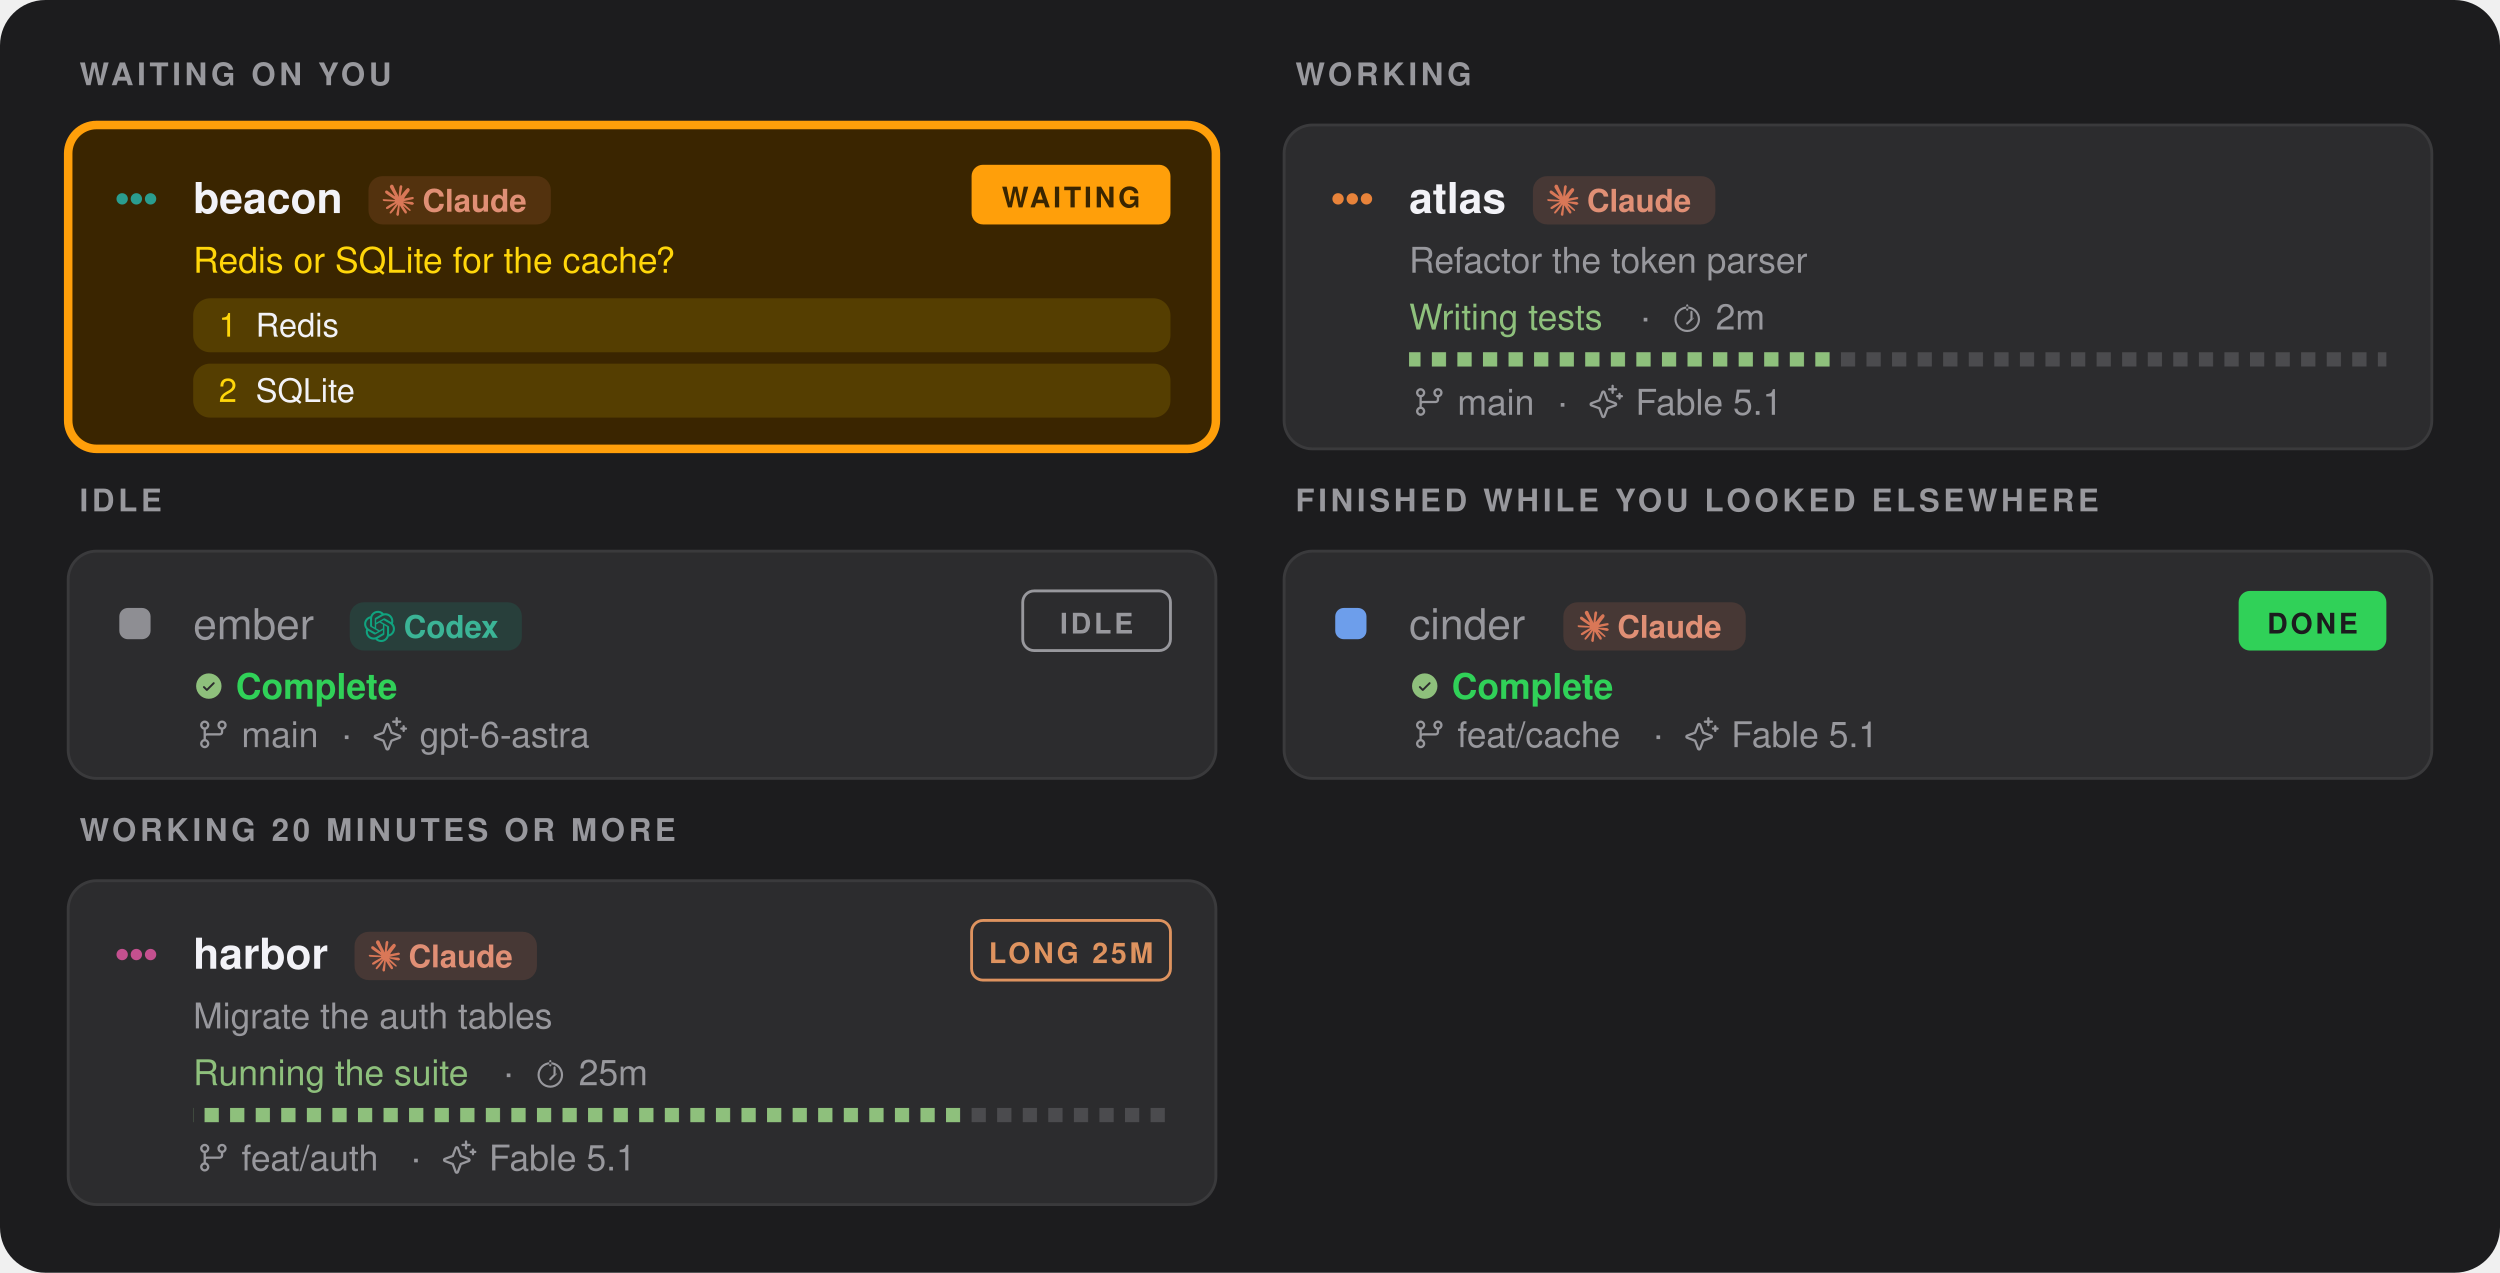
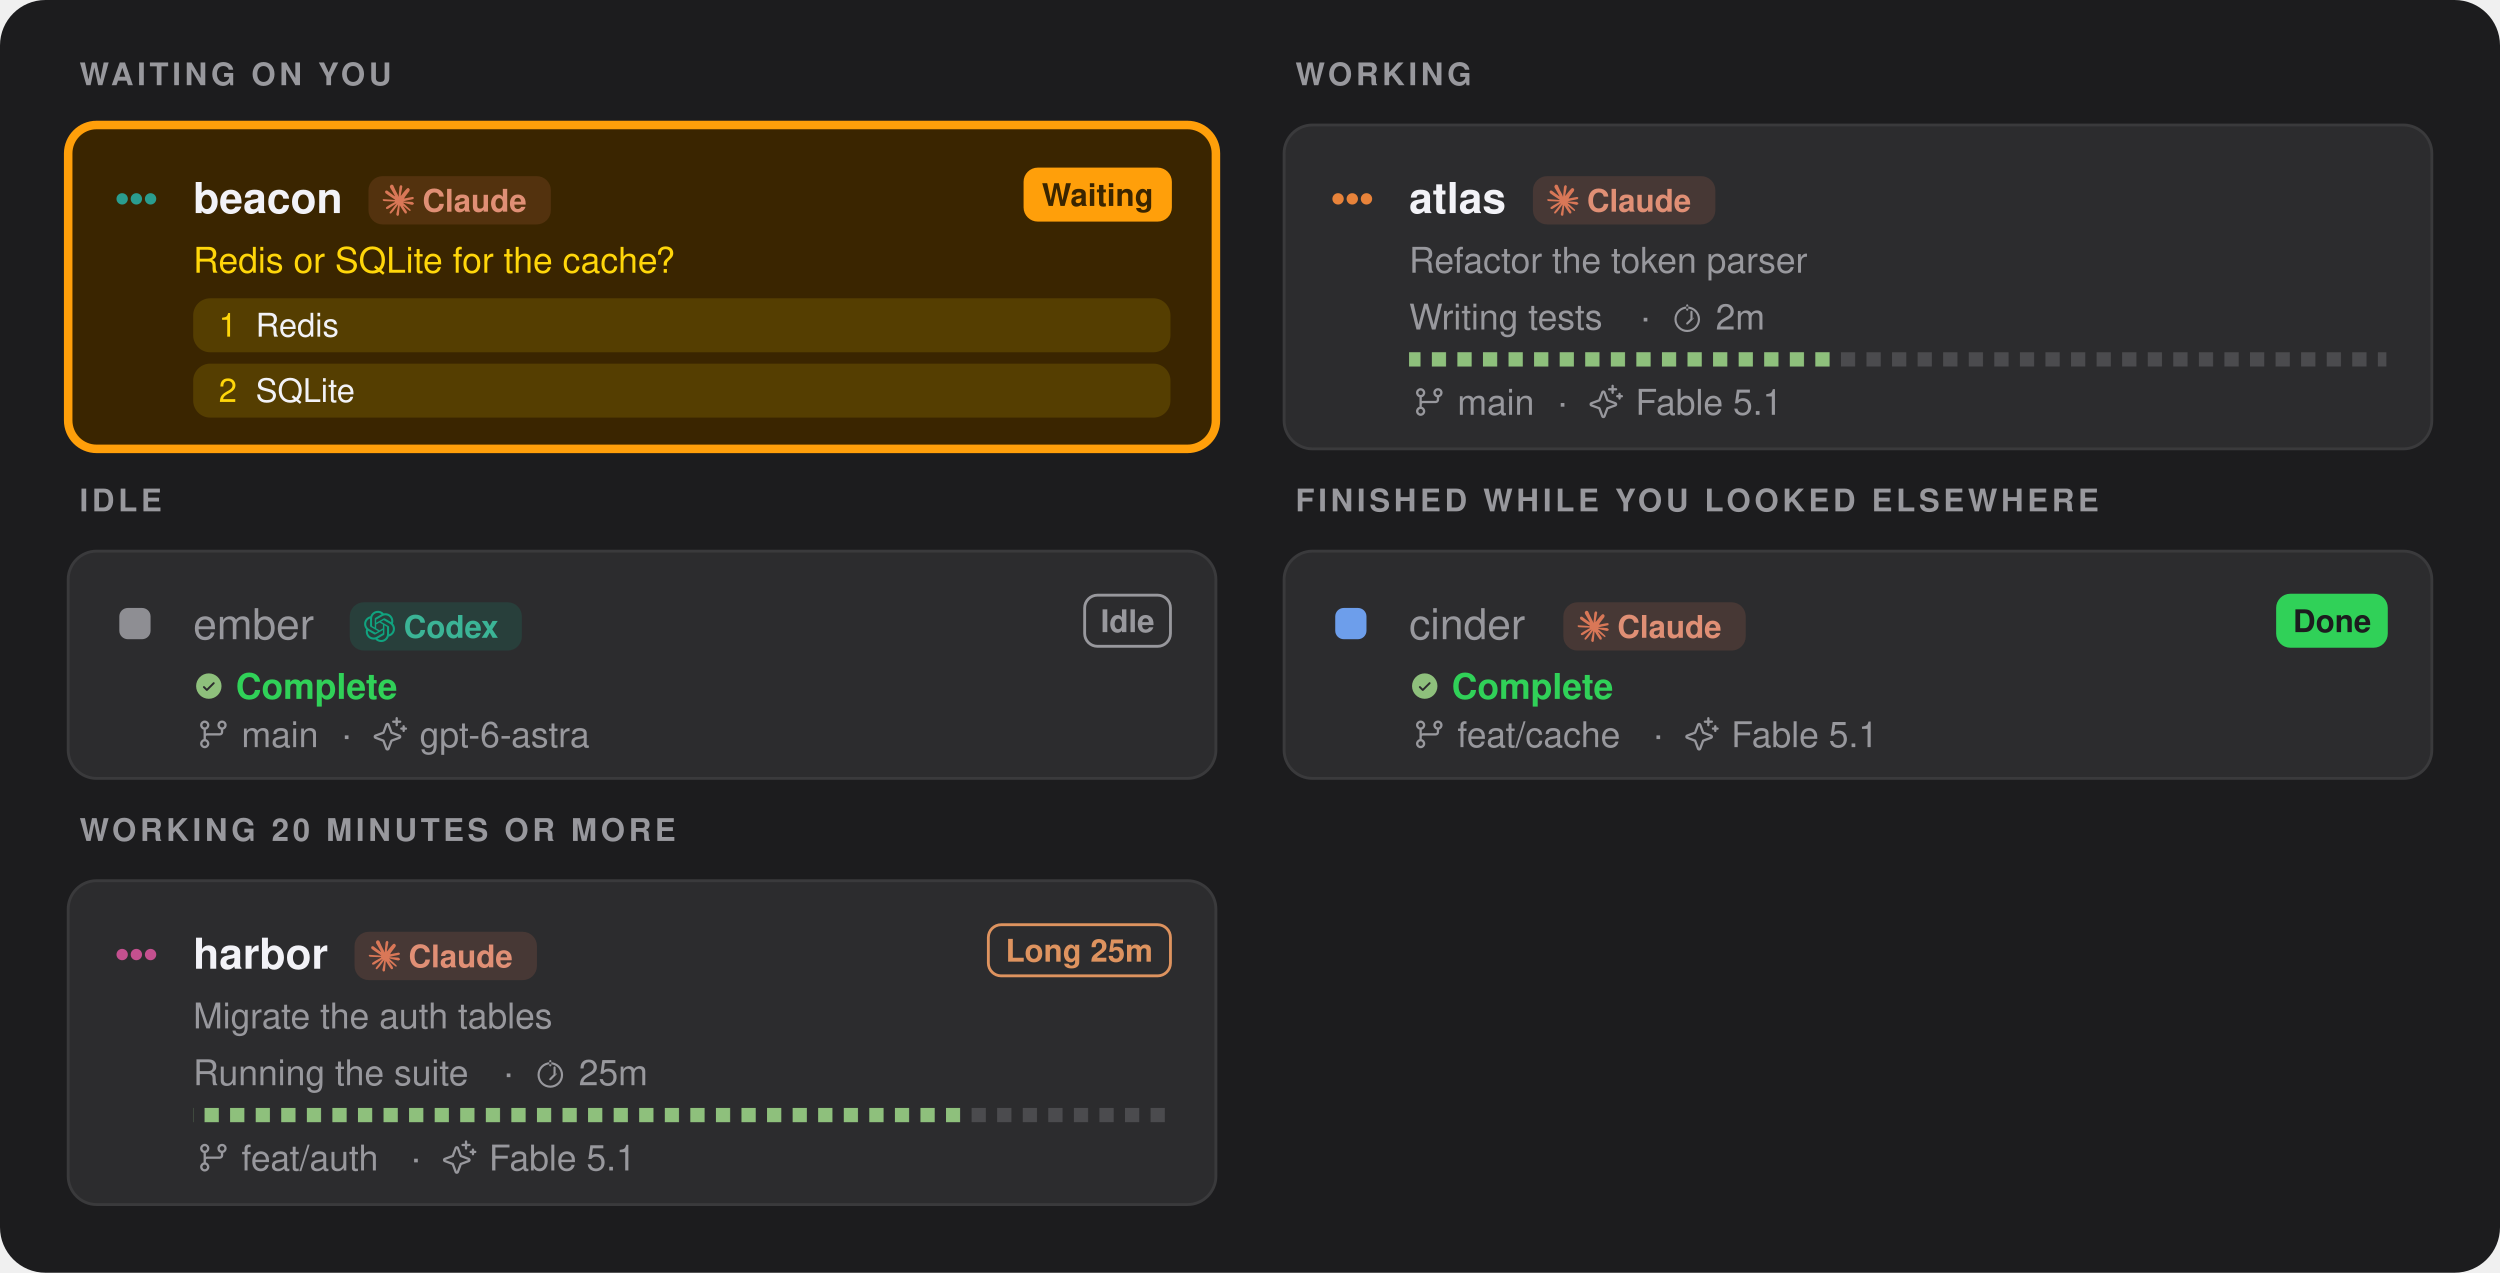
- <svg xmlns="http://www.w3.org/2000/svg" viewBox="0 0 880 448" width="880" role="img" aria-label="Five cards: one amber with a WAITING badge, its question and a button per answer, one at work with a report and ticks, one grey with an IDLE outline, one grey with a green DONE badge, and one at work for 25 minutes with a warm long badge">
+ <svg xmlns="http://www.w3.org/2000/svg" viewBox="0 0 880 448" width="880" role="img" aria-label="Five cards: one amber with a Waiting badge, its question and a button per answer, one at work with a report and ticks, one grey with an Idle outline, one grey with a green Done badge, and one at work for 25 minutes with a warm Long outline">
  <defs>
    <pattern id="tickmask" width="9" height="5" patternUnits="userSpaceOnUse">
      <rect width="5" height="5" fill="#ffffff" />
    </pattern>
    <mask id="tick">
      <rect width="880" height="448" fill="url(#tickmask)" />
    </mask>
  </defs>
  <rect width="880" height="448" rx="16" fill="#1c1c1e" />
  <text x="28" y="30" fill="#98989d" font-size="11" font-weight="700" font-family="-apple-system, BlinkMacSystemFont, 'Segoe UI', Helvetica, Arial, sans-serif" letter-spacing="1.3">WAITING ON YOU</text>
  <rect x="24" y="44" width="404" height="114" rx="10" fill="#3a2500" stroke="#ff9f0a" stroke-width="3" />
  <circle cx="43" cy="70" r="2" fill="#2a9d8f">
    <animate attributeName="opacity" values="0.25;1;0.25" dur="1.4s" begin="0.00s" repeatCount="indefinite" />
  </circle>
  <circle cx="48" cy="70" r="2" fill="#2a9d8f">
    <animate attributeName="opacity" values="0.25;1;0.25" dur="1.4s" begin="0.18s" repeatCount="indefinite" />
  </circle>
  <circle cx="53" cy="70" r="2" fill="#2a9d8f">
    <animate attributeName="opacity" values="0.25;1;0.25" dur="1.4s" begin="0.36s" repeatCount="indefinite" />
  </circle>
  <text x="68" y="75" fill="#f2f2f7" font-size="15" font-weight="600" font-family="-apple-system, BlinkMacSystemFont, 'Segoe UI', Helvetica, Arial, sans-serif">beacon</text>
  <rect x="129.7" y="62" width="64.2" height="17" rx="5" fill="#d97757" opacity="0.16" />
  <g transform="translate(134.7,65) scale(0.4583)" fill="#d97757">
    <path d="m4.714 15.956 4.717-2.647.079-.231-.079-.128h-.231l-.789-.049-2.696-.073-2.337-.097-2.265-.121-.571-.121-.534-.704.055-.352.48-.322.686.061 1.518.103 2.277.158 1.651.097 2.447.255h.389l.055-.158-.134-.097-.103-.097L6.973 9.836l-2.55-1.688-1.336-.971-.723-.492-.364-.461-.158-1.008.656-.723.88.061.225.061.892.686 1.906 1.475 2.489 1.834.364.303.146-.103.018-.073-.164-.273-1.354-2.447-1.445-2.489-.643-1.032-.17-.619c-.061-.255-.103-.467-.103-.729L6.287.134 6.7 0l.996.134.419.364.619 1.415 1.002 2.228 1.554 3.03.455.898.243.832.091.255h.158v-.146l.128-1.706.237-2.095.231-2.696.079-.759.376-.911.747-.492.583.279.48.686-.067.443-.285 1.852-.559 2.902-.364 1.943h.212l.243-.243.984-1.305 1.651-2.064.729-.82.85-.905.546-.431h1.032l.759 1.129-.34 1.166-1.062 1.348-.88 1.141-1.263 1.7-.789 1.36.073.109.188-.018 2.853-.607 1.542-.279 1.84-.316.832.389.091.395-.328.807-1.967.486-2.307.461-3.436.814-.043.03.049.061 1.548.146.662.036h1.621l3.018.225.789.522.474.638-.079.486-1.214.619-1.639-.389-3.825-.911-1.311-.328h-.182v.109l1.093 1.069 2.003 1.809 2.507 2.331.128.577-.322.455-.34-.049-2.204-1.657-.85-.747-1.925-1.621h-.128v.17l.443.65 2.344 3.521.121 1.081-.17.352-.607.212-.668-.121-1.372-1.925L14.38 17.959l-1.141-1.943-.14.079-.674 7.255-.316.37-.729.279-.607-.461-.322-.747.322-1.475.389-1.925.316-1.53.285-1.9.17-.631-.012-.043-.14.018-1.433 1.967-2.18 2.945-1.724 1.846-.413.164-.716-.37.067-.662.401-.589 2.386-3.036 1.439-1.882.929-1.087-.006-.158h-.055l-6.338 4.116-1.129.146-.486-.455.061-.747.231-.243 1.906-1.311Z" />
  </g>
  <text x="148.7" y="74.5" fill="#e08f75" font-size="11" font-weight="600" font-family="-apple-system, BlinkMacSystemFont, 'Segoe UI', Helvetica, Arial, sans-serif">Claude</text>
  <text x="68" y="96" fill="#ffd60a" font-size="12.5" font-weight="400" font-family="-apple-system, BlinkMacSystemFont, 'Segoe UI', Helvetica, Arial, sans-serif">Redis or SQLite for the cache?</text>
  <rect x="68" y="105" width="344" height="19" rx="6" fill="#ffd60a" fill-opacity=".14" />
  <text x="77" y="118.5" fill="#ffd60a" font-size="11.5" font-weight="500" font-family="-apple-system, BlinkMacSystemFont, 'Segoe UI', Helvetica, Arial, sans-serif">1</text>
  <text x="90" y="118.5" fill="#f2f2f7" font-size="11.5" font-weight="500" font-family="-apple-system, BlinkMacSystemFont, 'Segoe UI', Helvetica, Arial, sans-serif">Redis</text>
  <rect x="68" y="128" width="344" height="19" rx="6" fill="#ffd60a" fill-opacity=".14" />
  <text x="77" y="141.5" fill="#ffd60a" font-size="11.5" font-weight="500" font-family="-apple-system, BlinkMacSystemFont, 'Segoe UI', Helvetica, Arial, sans-serif">2</text>
  <text x="90" y="141.5" fill="#f2f2f7" font-size="11.5" font-weight="500" font-family="-apple-system, BlinkMacSystemFont, 'Segoe UI', Helvetica, Arial, sans-serif">SQLite</text>
  <g>
-     <rect x="342" y="58" width="70" height="21" rx="4" fill="#ff9f0a" stroke="none" />
-     <text x="377.0" y="73" fill="#3a2500" font-size="10" font-weight="700" letter-spacing="1" text-anchor="middle" font-family="-apple-system, BlinkMacSystemFont, 'Segoe UI', Helvetica, Arial, sans-serif">WAITING</text>
+     <rect x="360.8" y="59.5" width="51.2" height="18" rx="4.5" fill="#ff9f0a" stroke="#ff9f0a" />
+     <text x="386.4" y="72.5" fill="#3a2500" font-size="11" font-weight="600" text-anchor="middle" font-family="-apple-system, BlinkMacSystemFont, 'Segoe UI', Helvetica, Arial, sans-serif">Waiting</text>
  </g>
  <text x="456" y="30" fill="#98989d" font-size="11" font-weight="700" font-family="-apple-system, BlinkMacSystemFont, 'Segoe UI', Helvetica, Arial, sans-serif" letter-spacing="1.3">WORKING</text>
  <rect x="452" y="44" width="404" height="114" rx="10" fill="#2c2c2e" stroke="#3a3a3c" />
  <circle cx="471" cy="70" r="2" fill="#e8833a">
    <animate attributeName="opacity" values="0.25;1;0.25" dur="1.4s" begin="0.00s" repeatCount="indefinite" />
  </circle>
  <circle cx="476" cy="70" r="2" fill="#e8833a">
    <animate attributeName="opacity" values="0.25;1;0.25" dur="1.4s" begin="0.18s" repeatCount="indefinite" />
  </circle>
  <circle cx="481" cy="70" r="2" fill="#e8833a">
    <animate attributeName="opacity" values="0.25;1;0.25" dur="1.4s" begin="0.36s" repeatCount="indefinite" />
  </circle>
  <text x="496" y="75" fill="#f2f2f7" font-size="15" font-weight="600" font-family="-apple-system, BlinkMacSystemFont, 'Segoe UI', Helvetica, Arial, sans-serif">atlas</text>
  <rect x="539.6" y="62" width="64.2" height="17" rx="5" fill="#d97757" opacity="0.16" />
  <g transform="translate(544.6,65) scale(0.4583)" fill="#d97757">
    <path d="m4.714 15.956 4.717-2.647.079-.231-.079-.128h-.231l-.789-.049-2.696-.073-2.337-.097-2.265-.121-.571-.121-.534-.704.055-.352.48-.322.686.061 1.518.103 2.277.158 1.651.097 2.447.255h.389l.055-.158-.134-.097-.103-.097L6.973 9.836l-2.55-1.688-1.336-.971-.723-.492-.364-.461-.158-1.008.656-.723.88.061.225.061.892.686 1.906 1.475 2.489 1.834.364.303.146-.103.018-.073-.164-.273-1.354-2.447-1.445-2.489-.643-1.032-.17-.619c-.061-.255-.103-.467-.103-.729L6.287.134 6.7 0l.996.134.419.364.619 1.415 1.002 2.228 1.554 3.03.455.898.243.832.091.255h.158v-.146l.128-1.706.237-2.095.231-2.696.079-.759.376-.911.747-.492.583.279.48.686-.067.443-.285 1.852-.559 2.902-.364 1.943h.212l.243-.243.984-1.305 1.651-2.064.729-.82.85-.905.546-.431h1.032l.759 1.129-.34 1.166-1.062 1.348-.88 1.141-1.263 1.7-.789 1.36.073.109.188-.018 2.853-.607 1.542-.279 1.84-.316.832.389.091.395-.328.807-1.967.486-2.307.461-3.436.814-.043.03.049.061 1.548.146.662.036h1.621l3.018.225.789.522.474.638-.079.486-1.214.619-1.639-.389-3.825-.911-1.311-.328h-.182v.109l1.093 1.069 2.003 1.809 2.507 2.331.128.577-.322.455-.34-.049-2.204-1.657-.85-.747-1.925-1.621h-.128v.17l.443.65 2.344 3.521.121 1.081-.17.352-.607.212-.668-.121-1.372-1.925L14.38 17.959l-1.141-1.943-.14.079-.674 7.255-.316.37-.729.279-.607-.461-.322-.747.322-1.475.389-1.925.316-1.53.285-1.9.17-.631-.012-.043-.14.018-1.433 1.967-2.18 2.945-1.724 1.846-.413.164-.716-.37.067-.662.401-.589 2.386-3.036 1.439-1.882.929-1.087-.006-.158h-.055l-6.338 4.116-1.129.146-.486-.455.061-.747.231-.243 1.906-1.311Z" />
  </g>
  <text x="558.6" y="74.5" fill="#e08f75" font-size="11" font-weight="600" font-family="-apple-system, BlinkMacSystemFont, 'Segoe UI', Helvetica, Arial, sans-serif">Claude</text>
  <text x="496" y="96" fill="#98989d" font-size="12.5" font-weight="400" font-family="-apple-system, BlinkMacSystemFont, 'Segoe UI', Helvetica, Arial, sans-serif">Refactor the token parser</text>
-   <text x="496" y="116" fill="#8ec07c" font-size="12.5" font-weight="400" font-family="-apple-system, BlinkMacSystemFont, 'Segoe UI', Helvetica, Arial, sans-serif">Writing tests</text>
+   <text x="496" y="116" fill="#98989d" font-size="12.5" font-weight="400" font-family="-apple-system, BlinkMacSystemFont, 'Segoe UI', Helvetica, Arial, sans-serif">Writing tests</text>
  <text x="577.2" y="116" fill="#98989d" font-size="12.5" font-weight="400" font-family="-apple-system, BlinkMacSystemFont, 'Segoe UI', Helvetica, Arial, sans-serif">·</text>
  <g transform="translate(587.9,106) scale(0.0469)" fill="#98989d">
    <path d="M128,40a96,96,0,1,0,96,96A96.11,96.11,0,0,0,128,40Zm0,176a80,80,0,1,1,80-80A80.09,80.09,0,0,1,128,216Zm45.66-93.66a8,8,0,0,1,0,11.32l-40,40a8,8,0,0,1-11.32-11.32L152,132.69V80a8,8,0,0,1,16,0v58.34ZM128,72a8,8,0,0,1-8-8V32a8,8,0,0,1,16,0V64A8,8,0,0,1,128,72Z" />
  </g>
  <text x="603.9" y="116" fill="#98989d" font-size="12.5" font-weight="400" font-family="-apple-system, BlinkMacSystemFont, 'Segoe UI', Helvetica, Arial, sans-serif">2m</text>
  <g mask="url(#tick)">
    <rect x="496" y="124" width="344" height="5" fill="#f2f2f7" opacity="0.16" />
    <rect x="496" y="124" width="150" height="5" fill="#8ec07c" />
  </g>
  <g transform="translate(496,135) scale(0.0508)" fill="#98989d">
    <path d="M232,64a32,32,0,1,0-40,31v17a8,8,0,0,1-8,8H96a23.84,23.84,0,0,0-8,1.38V95a32,32,0,1,0-16,0v66a32,32,0,1,0,16,0V144a8,8,0,0,1,8-8h88a24,24,0,0,0,24-24V95A32.06,32.06,0,0,0,232,64ZM64,64A16,16,0,1,1,80,80,16,16,0,0,1,64,64ZM96,192a16,16,0,1,1-16-16A16,16,0,0,1,96,192ZM200,80a16,16,0,1,1,16-16A16,16,0,0,1,200,80Z" />
  </g>
  <text x="513" y="146" fill="#98989d" font-size="12.5" font-weight="400" font-family="-apple-system, BlinkMacSystemFont, 'Segoe UI', Helvetica, Arial, sans-serif">main</text>
  <text x="548.0" y="146" fill="#98989d" font-size="12.5" font-weight="400" font-family="-apple-system, BlinkMacSystemFont, 'Segoe UI', Helvetica, Arial, sans-serif">·</text>
  <g transform="translate(558.7,135) scale(0.0508)" fill="#98989d">
    <path d="M197.58,129.06,146,110l-19-51.62a15.92,15.92,0,0,0-29.88,0L78,110l-51.62,19a15.92,15.92,0,0,0,0,29.88L78,178l19,51.62a15.92,15.92,0,0,0,29.88,0L146,178l51.62-19a15.92,15.92,0,0,0,0-29.88ZM137,164.22a8,8,0,0,0-4.74,4.74L112,223.85,91.78,169A8,8,0,0,0,87,164.22L32.15,144,87,123.78A8,8,0,0,0,91.78,119L112,64.15,132.22,119a8,8,0,0,0,4.74,4.74L191.85,144ZM144,40a8,8,0,0,1,8-8h16V16a8,8,0,0,1,16,0V32h16a8,8,0,0,1,0,16H184V64a8,8,0,0,1-16,0V48H152A8,8,0,0,1,144,40ZM248,88a8,8,0,0,1-8,8h-8v8a8,8,0,0,1-16,0V96h-8a8,8,0,0,1,0-16h8V72a8,8,0,0,1,16,0v8h8A8,8,0,0,1,248,88Z" />
  </g>
  <text x="575.7" y="146" fill="#98989d" font-size="12.5" font-weight="400" font-family="-apple-system, BlinkMacSystemFont, 'Segoe UI', Helvetica, Arial, sans-serif">Fable 5.1</text>
  <text x="28" y="180" fill="#98989d" font-size="11" font-weight="700" font-family="-apple-system, BlinkMacSystemFont, 'Segoe UI', Helvetica, Arial, sans-serif" letter-spacing="1.3">IDLE</text>
  <rect x="24" y="194" width="404" height="80" rx="10" fill="#2c2c2e" stroke="#3a3a3c" />
  <rect x="42" y="214" width="11" height="11" rx="3" fill="#8e8e93" />
  <text x="68" y="225" fill="#98989d" font-size="15" font-weight="500" font-family="-apple-system, BlinkMacSystemFont, 'Segoe UI', Helvetica, Arial, sans-serif">ember</text>
  <rect x="123.1" y="212" width="60.6" height="17" rx="5" fill="#10a37f" opacity="0.16" />
  <g transform="translate(128.1,215) scale(0.4583)" fill="#10a37f">
    <path d="M22.282 9.821a5.985 5.985 0 0 0-.516-4.911 6.046 6.046 0 0 0-6.51-2.9A6.065 6.065 0 0 0 4.981 4.182a5.985 5.985 0 0 0-3.998 2.9 6.046 6.046 0 0 0 .743 7.097 5.98 5.98 0 0 0 .511 4.911 6.051 6.051 0 0 0 6.515 2.9A5.985 5.985 0 0 0 13.26 24a6.056 6.056 0 0 0 5.772-4.206 5.989 5.989 0 0 0 3.998-2.9 6.056 6.056 0 0 0-.748-7.073zm-9.022 12.608a4.476 4.476 0 0 1-2.876-1.041l.142-.08 4.778-2.758a.795.795 0 0 0 .393-.681v-6.737l2.02 1.169a.071.071 0 0 1 .038.052v5.583a4.504 4.504 0 0 1-4.495 4.494zm-9.661-4.125a4.471 4.471 0 0 1-.535-3.014l.142.085 4.783 2.758a.771.771 0 0 0 .781 0l5.843-3.369v2.332a.08.08 0 0 1-.033.061L9.74 19.95a4.499 4.499 0 0 1-6.141-1.646zM2.341 7.896a4.485 4.485 0 0 1 2.365-1.973V11.6a.766.766 0 0 0 .388.676l5.814 3.354-2.02 1.169a.076.076 0 0 1-.071 0l-4.83-2.787A4.504 4.504 0 0 1 2.341 7.872zm16.596 3.856L13.104 8.364 15.119 7.2a.076.076 0 0 1 .071 0l4.83 2.791a4.494 4.494 0 0 1-.676 8.104v-5.677a.79.79 0 0 0-.407-.667zm2.011-3.023l-.142-.085-4.774-2.782a.776.776 0 0 0-.785 0L9.409 9.23V6.897a.066.066 0 0 1 .028-.061l4.83-2.787a4.499 4.499 0 0 1 6.68 4.66zM8.306 12.863l-2.02-1.164a.08.08 0 0 1-.038-.057V6.074a4.499 4.499 0 0 1 7.376-3.454l-.142.081L8.704 5.459a.795.795 0 0 0-.393.681zm1.098-2.365l2.602-1.5 2.607 1.5v2.999l-2.597 1.5-2.607-1.5Z" />
  </g>
  <text x="142.1" y="224.5" fill="#3bb496" font-size="11" font-weight="600" font-family="-apple-system, BlinkMacSystemFont, 'Segoe UI', Helvetica, Arial, sans-serif">Codex</text>
  <g transform="translate(68,236) scale(0.043)" fill="#8ec07c">
    <path d="M128,24A104,104,0,1,0,232,128,104.11,104.11,0,0,0,128,24Zm45.66,85.66-56,56a8,8,0,0,1-11.32,0l-24-24a8,8,0,0,1,11.32-11.32L112,148.69l50.34-50.35a8,8,0,0,1,11.32,11.32Z" />
  </g>
  <text x="83" y="246" fill="#30d158" font-size="12.5" font-weight="600" font-family="-apple-system, BlinkMacSystemFont, 'Segoe UI', Helvetica, Arial, sans-serif">Complete</text>
  <g transform="translate(68,252) scale(0.0508)" fill="#98989d">
    <path d="M232,64a32,32,0,1,0-40,31v17a8,8,0,0,1-8,8H96a23.84,23.84,0,0,0-8,1.38V95a32,32,0,1,0-16,0v66a32,32,0,1,0,16,0V144a8,8,0,0,1,8-8h88a24,24,0,0,0,24-24V95A32.06,32.06,0,0,0,232,64ZM64,64A16,16,0,1,1,80,80,16,16,0,0,1,64,64ZM96,192a16,16,0,1,1-16-16A16,16,0,0,1,96,192ZM200,80a16,16,0,1,1,16-16A16,16,0,0,1,200,80Z" />
  </g>
  <text x="85" y="263" fill="#98989d" font-size="12.5" font-weight="400" font-family="-apple-system, BlinkMacSystemFont, 'Segoe UI', Helvetica, Arial, sans-serif">main</text>
  <text x="120.0" y="263" fill="#98989d" font-size="12.5" font-weight="400" font-family="-apple-system, BlinkMacSystemFont, 'Segoe UI', Helvetica, Arial, sans-serif">·</text>
  <g transform="translate(130.7,252) scale(0.0508)" fill="#98989d">
    <path d="M197.58,129.06,146,110l-19-51.62a15.92,15.92,0,0,0-29.88,0L78,110l-51.62,19a15.92,15.92,0,0,0,0,29.88L78,178l19,51.62a15.92,15.92,0,0,0,29.88,0L146,178l51.62-19a15.92,15.92,0,0,0,0-29.88ZM137,164.22a8,8,0,0,0-4.74,4.74L112,223.85,91.78,169A8,8,0,0,0,87,164.22L32.15,144,87,123.78A8,8,0,0,0,91.78,119L112,64.15,132.22,119a8,8,0,0,0,4.74,4.74L191.85,144ZM144,40a8,8,0,0,1,8-8h16V16a8,8,0,0,1,16,0V32h16a8,8,0,0,1,0,16H184V64a8,8,0,0,1-16,0V48H152A8,8,0,0,1,144,40ZM248,88a8,8,0,0,1-8,8h-8v8a8,8,0,0,1-16,0V96h-8a8,8,0,0,1,0-16h8V72a8,8,0,0,1,16,0v8h8A8,8,0,0,1,248,88Z" />
  </g>
  <text x="147.7" y="263" fill="#98989d" font-size="12.5" font-weight="400" font-family="-apple-system, BlinkMacSystemFont, 'Segoe UI', Helvetica, Arial, sans-serif">gpt-6-astra</text>
  <g>
-     <rect x="360" y="208" width="52" height="21" rx="4" fill="none" stroke="#98989d" />
-     <text x="386.0" y="223" fill="#98989d" font-size="10" font-weight="700" letter-spacing="1" text-anchor="middle" font-family="-apple-system, BlinkMacSystemFont, 'Segoe UI', Helvetica, Arial, sans-serif">IDLE</text>
+     <rect x="381.8" y="209.5" width="30.2" height="18" rx="4.5" fill="none" stroke="#98989d" />
+     <text x="396.9" y="222.5" fill="#98989d" font-size="11" font-weight="600" text-anchor="middle" font-family="-apple-system, BlinkMacSystemFont, 'Segoe UI', Helvetica, Arial, sans-serif">Idle</text>
  </g>
  <text x="456" y="180" fill="#98989d" font-size="11" font-weight="700" font-family="-apple-system, BlinkMacSystemFont, 'Segoe UI', Helvetica, Arial, sans-serif" letter-spacing="1.3">FINISHED WHILE YOU LOOKED ELSEWHERE</text>
  <rect x="452" y="194" width="404" height="80" rx="10" fill="#2c2c2e" stroke="#3a3a3c" />
  <rect x="470" y="214" width="11" height="11" rx="3" fill="#6d9eeb" />
  <text x="496" y="225" fill="#98989d" font-size="15" font-weight="500" font-family="-apple-system, BlinkMacSystemFont, 'Segoe UI', Helvetica, Arial, sans-serif">cinder</text>
  <rect x="550.3" y="212" width="64.2" height="17" rx="5" fill="#d97757" opacity="0.16" />
  <g transform="translate(555.3,215) scale(0.4583)" fill="#d97757">
    <path d="m4.714 15.956 4.717-2.647.079-.231-.079-.128h-.231l-.789-.049-2.696-.073-2.337-.097-2.265-.121-.571-.121-.534-.704.055-.352.48-.322.686.061 1.518.103 2.277.158 1.651.097 2.447.255h.389l.055-.158-.134-.097-.103-.097L6.973 9.836l-2.55-1.688-1.336-.971-.723-.492-.364-.461-.158-1.008.656-.723.88.061.225.061.892.686 1.906 1.475 2.489 1.834.364.303.146-.103.018-.073-.164-.273-1.354-2.447-1.445-2.489-.643-1.032-.17-.619c-.061-.255-.103-.467-.103-.729L6.287.134 6.7 0l.996.134.419.364.619 1.415 1.002 2.228 1.554 3.03.455.898.243.832.091.255h.158v-.146l.128-1.706.237-2.095.231-2.696.079-.759.376-.911.747-.492.583.279.48.686-.067.443-.285 1.852-.559 2.902-.364 1.943h.212l.243-.243.984-1.305 1.651-2.064.729-.82.85-.905.546-.431h1.032l.759 1.129-.34 1.166-1.062 1.348-.88 1.141-1.263 1.7-.789 1.36.073.109.188-.018 2.853-.607 1.542-.279 1.84-.316.832.389.091.395-.328.807-1.967.486-2.307.461-3.436.814-.043.03.049.061 1.548.146.662.036h1.621l3.018.225.789.522.474.638-.079.486-1.214.619-1.639-.389-3.825-.911-1.311-.328h-.182v.109l1.093 1.069 2.003 1.809 2.507 2.331.128.577-.322.455-.34-.049-2.204-1.657-.85-.747-1.925-1.621h-.128v.17l.443.65 2.344 3.521.121 1.081-.17.352-.607.212-.668-.121-1.372-1.925L14.38 17.959l-1.141-1.943-.14.079-.674 7.255-.316.37-.729.279-.607-.461-.322-.747.322-1.475.389-1.925.316-1.53.285-1.9.17-.631-.012-.043-.14.018-1.433 1.967-2.18 2.945-1.724 1.846-.413.164-.716-.37.067-.662.401-.589 2.386-3.036 1.439-1.882.929-1.087-.006-.158h-.055l-6.338 4.116-1.129.146-.486-.455.061-.747.231-.243 1.906-1.311Z" />
  </g>
  <text x="569.3" y="224.5" fill="#e08f75" font-size="11" font-weight="600" font-family="-apple-system, BlinkMacSystemFont, 'Segoe UI', Helvetica, Arial, sans-serif">Claude</text>
  <g transform="translate(496,236) scale(0.043)" fill="#8ec07c">
    <path d="M128,24A104,104,0,1,0,232,128,104.11,104.11,0,0,0,128,24Zm45.66,85.66-56,56a8,8,0,0,1-11.32,0l-24-24a8,8,0,0,1,11.32-11.32L112,148.69l50.34-50.35a8,8,0,0,1,11.32,11.32Z" />
  </g>
  <text x="511" y="246" fill="#30d158" font-size="12.5" font-weight="600" font-family="-apple-system, BlinkMacSystemFont, 'Segoe UI', Helvetica, Arial, sans-serif">Complete</text>
  <g transform="translate(496,252) scale(0.0508)" fill="#98989d">
    <path d="M232,64a32,32,0,1,0-40,31v17a8,8,0,0,1-8,8H96a23.84,23.84,0,0,0-8,1.38V95a32,32,0,1,0-16,0v66a32,32,0,1,0,16,0V144a8,8,0,0,1,8-8h88a24,24,0,0,0,24-24V95A32.06,32.06,0,0,0,232,64ZM64,64A16,16,0,1,1,80,80,16,16,0,0,1,64,64ZM96,192a16,16,0,1,1-16-16A16,16,0,0,1,96,192ZM200,80a16,16,0,1,1,16-16A16,16,0,0,1,200,80Z" />
  </g>
  <text x="513" y="263" fill="#98989d" font-size="12.5" font-weight="400" font-family="-apple-system, BlinkMacSystemFont, 'Segoe UI', Helvetica, Arial, sans-serif">feat/cache</text>
  <text x="581.7" y="263" fill="#98989d" font-size="12.5" font-weight="400" font-family="-apple-system, BlinkMacSystemFont, 'Segoe UI', Helvetica, Arial, sans-serif">·</text>
  <g transform="translate(592.4,252) scale(0.0508)" fill="#98989d">
    <path d="M197.58,129.06,146,110l-19-51.62a15.92,15.92,0,0,0-29.88,0L78,110l-51.62,19a15.92,15.92,0,0,0,0,29.88L78,178l19,51.62a15.92,15.92,0,0,0,29.88,0L146,178l51.62-19a15.92,15.92,0,0,0,0-29.88ZM137,164.22a8,8,0,0,0-4.74,4.74L112,223.85,91.78,169A8,8,0,0,0,87,164.22L32.15,144,87,123.78A8,8,0,0,0,91.78,119L112,64.15,132.22,119a8,8,0,0,0,4.74,4.74L191.85,144ZM144,40a8,8,0,0,1,8-8h16V16a8,8,0,0,1,16,0V32h16a8,8,0,0,1,0,16H184V64a8,8,0,0,1-16,0V48H152A8,8,0,0,1,144,40ZM248,88a8,8,0,0,1-8,8h-8v8a8,8,0,0,1-16,0V96h-8a8,8,0,0,1,0-16h8V72a8,8,0,0,1,16,0v8h8A8,8,0,0,1,248,88Z" />
  </g>
  <text x="609.4" y="263" fill="#98989d" font-size="12.5" font-weight="400" font-family="-apple-system, BlinkMacSystemFont, 'Segoe UI', Helvetica, Arial, sans-serif">Fable 5.1</text>
  <g>
-     <rect x="788" y="208" width="52" height="21" rx="4" fill="#30d158" stroke="none" />
-     <text x="814.0" y="223" fill="#1c1c1e" font-size="10" font-weight="700" letter-spacing="1" text-anchor="middle" font-family="-apple-system, BlinkMacSystemFont, 'Segoe UI', Helvetica, Arial, sans-serif">DONE</text>
+     <rect x="801.7" y="209.5" width="38.3" height="18" rx="4.5" fill="#30d158" stroke="#30d158" />
+     <text x="820.9" y="222.5" fill="#1c1c1e" font-size="11" font-weight="600" text-anchor="middle" font-family="-apple-system, BlinkMacSystemFont, 'Segoe UI', Helvetica, Arial, sans-serif">Done</text>
  </g>
  <text x="28" y="296" fill="#98989d" font-size="11" font-weight="700" font-family="-apple-system, BlinkMacSystemFont, 'Segoe UI', Helvetica, Arial, sans-serif" letter-spacing="1.3">WORKING 20 MINUTES OR MORE</text>
  <rect x="24" y="310" width="404" height="114" rx="10" fill="#2c2c2e" stroke="#3a3a3c" />
  <circle cx="43" cy="336" r="2" fill="#c4508f">
    <animate attributeName="opacity" values="0.25;1;0.25" dur="1.4s" begin="0.00s" repeatCount="indefinite" />
  </circle>
  <circle cx="48" cy="336" r="2" fill="#c4508f">
    <animate attributeName="opacity" values="0.25;1;0.25" dur="1.4s" begin="0.18s" repeatCount="indefinite" />
  </circle>
  <circle cx="53" cy="336" r="2" fill="#c4508f">
    <animate attributeName="opacity" values="0.25;1;0.25" dur="1.4s" begin="0.36s" repeatCount="indefinite" />
  </circle>
  <text x="68" y="341" fill="#f2f2f7" font-size="15" font-weight="600" font-family="-apple-system, BlinkMacSystemFont, 'Segoe UI', Helvetica, Arial, sans-serif">harbor</text>
  <rect x="124.8" y="328" width="64.2" height="17" rx="5" fill="#d97757" opacity="0.16" />
  <g transform="translate(129.8,331) scale(0.4583)" fill="#d97757">
    <path d="m4.714 15.956 4.717-2.647.079-.231-.079-.128h-.231l-.789-.049-2.696-.073-2.337-.097-2.265-.121-.571-.121-.534-.704.055-.352.48-.322.686.061 1.518.103 2.277.158 1.651.097 2.447.255h.389l.055-.158-.134-.097-.103-.097L6.973 9.836l-2.55-1.688-1.336-.971-.723-.492-.364-.461-.158-1.008.656-.723.88.061.225.061.892.686 1.906 1.475 2.489 1.834.364.303.146-.103.018-.073-.164-.273-1.354-2.447-1.445-2.489-.643-1.032-.17-.619c-.061-.255-.103-.467-.103-.729L6.287.134 6.7 0l.996.134.419.364.619 1.415 1.002 2.228 1.554 3.03.455.898.243.832.091.255h.158v-.146l.128-1.706.237-2.095.231-2.696.079-.759.376-.911.747-.492.583.279.48.686-.067.443-.285 1.852-.559 2.902-.364 1.943h.212l.243-.243.984-1.305 1.651-2.064.729-.82.85-.905.546-.431h1.032l.759 1.129-.34 1.166-1.062 1.348-.88 1.141-1.263 1.7-.789 1.36.073.109.188-.018 2.853-.607 1.542-.279 1.84-.316.832.389.091.395-.328.807-1.967.486-2.307.461-3.436.814-.043.03.049.061 1.548.146.662.036h1.621l3.018.225.789.522.474.638-.079.486-1.214.619-1.639-.389-3.825-.911-1.311-.328h-.182v.109l1.093 1.069 2.003 1.809 2.507 2.331.128.577-.322.455-.34-.049-2.204-1.657-.85-.747-1.925-1.621h-.128v.17l.443.65 2.344 3.521.121 1.081-.17.352-.607.212-.668-.121-1.372-1.925L14.38 17.959l-1.141-1.943-.14.079-.674 7.255-.316.37-.729.279-.607-.461-.322-.747.322-1.475.389-1.925.316-1.53.285-1.9.17-.631-.012-.043-.14.018-1.433 1.967-2.18 2.945-1.724 1.846-.413.164-.716-.37.067-.662.401-.589 2.386-3.036 1.439-1.882.929-1.087-.006-.158h-.055l-6.338 4.116-1.129.146-.486-.455.061-.747.231-.243 1.906-1.311Z" />
  </g>
  <text x="143.8" y="340.5" fill="#e08f75" font-size="11" font-weight="600" font-family="-apple-system, BlinkMacSystemFont, 'Segoe UI', Helvetica, Arial, sans-serif">Claude</text>
  <text x="68" y="362" fill="#98989d" font-size="12.5" font-weight="400" font-family="-apple-system, BlinkMacSystemFont, 'Segoe UI', Helvetica, Arial, sans-serif">Migrate the auth tables</text>
-   <text x="68" y="382" fill="#8ec07c" font-size="12.5" font-weight="400" font-family="-apple-system, BlinkMacSystemFont, 'Segoe UI', Helvetica, Arial, sans-serif">Running the suite</text>
+   <text x="68" y="382" fill="#98989d" font-size="12.5" font-weight="400" font-family="-apple-system, BlinkMacSystemFont, 'Segoe UI', Helvetica, Arial, sans-serif">Running the suite</text>
  <text x="177.0" y="382" fill="#98989d" font-size="12.5" font-weight="400" font-family="-apple-system, BlinkMacSystemFont, 'Segoe UI', Helvetica, Arial, sans-serif">·</text>
  <g transform="translate(187.7,372) scale(0.0469)" fill="#98989d">
    <path d="M128,40a96,96,0,1,0,96,96A96.11,96.11,0,0,0,128,40Zm0,176a80,80,0,1,1,80-80A80.09,80.09,0,0,1,128,216Zm45.66-93.66a8,8,0,0,1,0,11.32l-40,40a8,8,0,0,1-11.32-11.32L152,132.69V80a8,8,0,0,1,16,0v58.34ZM128,72a8,8,0,0,1-8-8V32a8,8,0,0,1,16,0V64A8,8,0,0,1,128,72Z" />
  </g>
  <text x="203.7" y="382" fill="#98989d" font-size="12.5" font-weight="400" font-family="-apple-system, BlinkMacSystemFont, 'Segoe UI', Helvetica, Arial, sans-serif">25m</text>
  <g mask="url(#tick)">
    <rect x="68" y="390" width="344" height="5" fill="#f2f2f7" opacity="0.16" />
    <rect x="68" y="390" width="270" height="5" fill="#8ec07c" />
  </g>
  <g transform="translate(68,401) scale(0.0508)" fill="#98989d">
    <path d="M232,64a32,32,0,1,0-40,31v17a8,8,0,0,1-8,8H96a23.84,23.84,0,0,0-8,1.38V95a32,32,0,1,0-16,0v66a32,32,0,1,0,16,0V144a8,8,0,0,1,8-8h88a24,24,0,0,0,24-24V95A32.06,32.06,0,0,0,232,64ZM64,64A16,16,0,1,1,80,80,16,16,0,0,1,64,64ZM96,192a16,16,0,1,1-16-16A16,16,0,0,1,96,192ZM200,80a16,16,0,1,1,16-16A16,16,0,0,1,200,80Z" />
  </g>
  <text x="85" y="412" fill="#98989d" font-size="12.5" font-weight="400" font-family="-apple-system, BlinkMacSystemFont, 'Segoe UI', Helvetica, Arial, sans-serif">feat/auth</text>
  <text x="144.4" y="412" fill="#98989d" font-size="12.5" font-weight="400" font-family="-apple-system, BlinkMacSystemFont, 'Segoe UI', Helvetica, Arial, sans-serif">·</text>
  <g transform="translate(155.1,401) scale(0.0508)" fill="#98989d">
    <path d="M197.58,129.06,146,110l-19-51.62a15.92,15.92,0,0,0-29.88,0L78,110l-51.62,19a15.92,15.92,0,0,0,0,29.88L78,178l19,51.62a15.92,15.92,0,0,0,29.88,0L146,178l51.62-19a15.92,15.92,0,0,0,0-29.88ZM137,164.22a8,8,0,0,0-4.74,4.74L112,223.85,91.78,169A8,8,0,0,0,87,164.22L32.15,144,87,123.78A8,8,0,0,0,91.78,119L112,64.15,132.22,119a8,8,0,0,0,4.74,4.74L191.85,144ZM144,40a8,8,0,0,1,8-8h16V16a8,8,0,0,1,16,0V32h16a8,8,0,0,1,0,16H184V64a8,8,0,0,1-16,0V48H152A8,8,0,0,1,144,40ZM248,88a8,8,0,0,1-8,8h-8v8a8,8,0,0,1-16,0V96h-8a8,8,0,0,1,0-16h8V72a8,8,0,0,1,16,0v8h8A8,8,0,0,1,248,88Z" />
  </g>
  <text x="172.1" y="412" fill="#98989d" font-size="12.5" font-weight="400" font-family="-apple-system, BlinkMacSystemFont, 'Segoe UI', Helvetica, Arial, sans-serif">Fable 5.1</text>
-   <rect x="342" y="324" width="70" height="21" rx="4" fill="none" stroke="#de935f" />
-   <text x="377.0" y="339" fill="#de935f" font-size="10" font-weight="700" letter-spacing="1" text-anchor="middle" font-family="-apple-system, BlinkMacSystemFont, 'Segoe UI', Helvetica, Arial, sans-serif">LONG 25M</text>
+   <g>
+     <rect x="347.9" y="325.5" width="64.1" height="18" rx="4.5" fill="none" stroke="#de935f" />
+     <text x="379.9" y="338.5" fill="#de935f" font-size="11" font-weight="600" text-anchor="middle" font-family="-apple-system, BlinkMacSystemFont, 'Segoe UI', Helvetica, Arial, sans-serif">Long 25m</text>
+   </g>
</svg>
